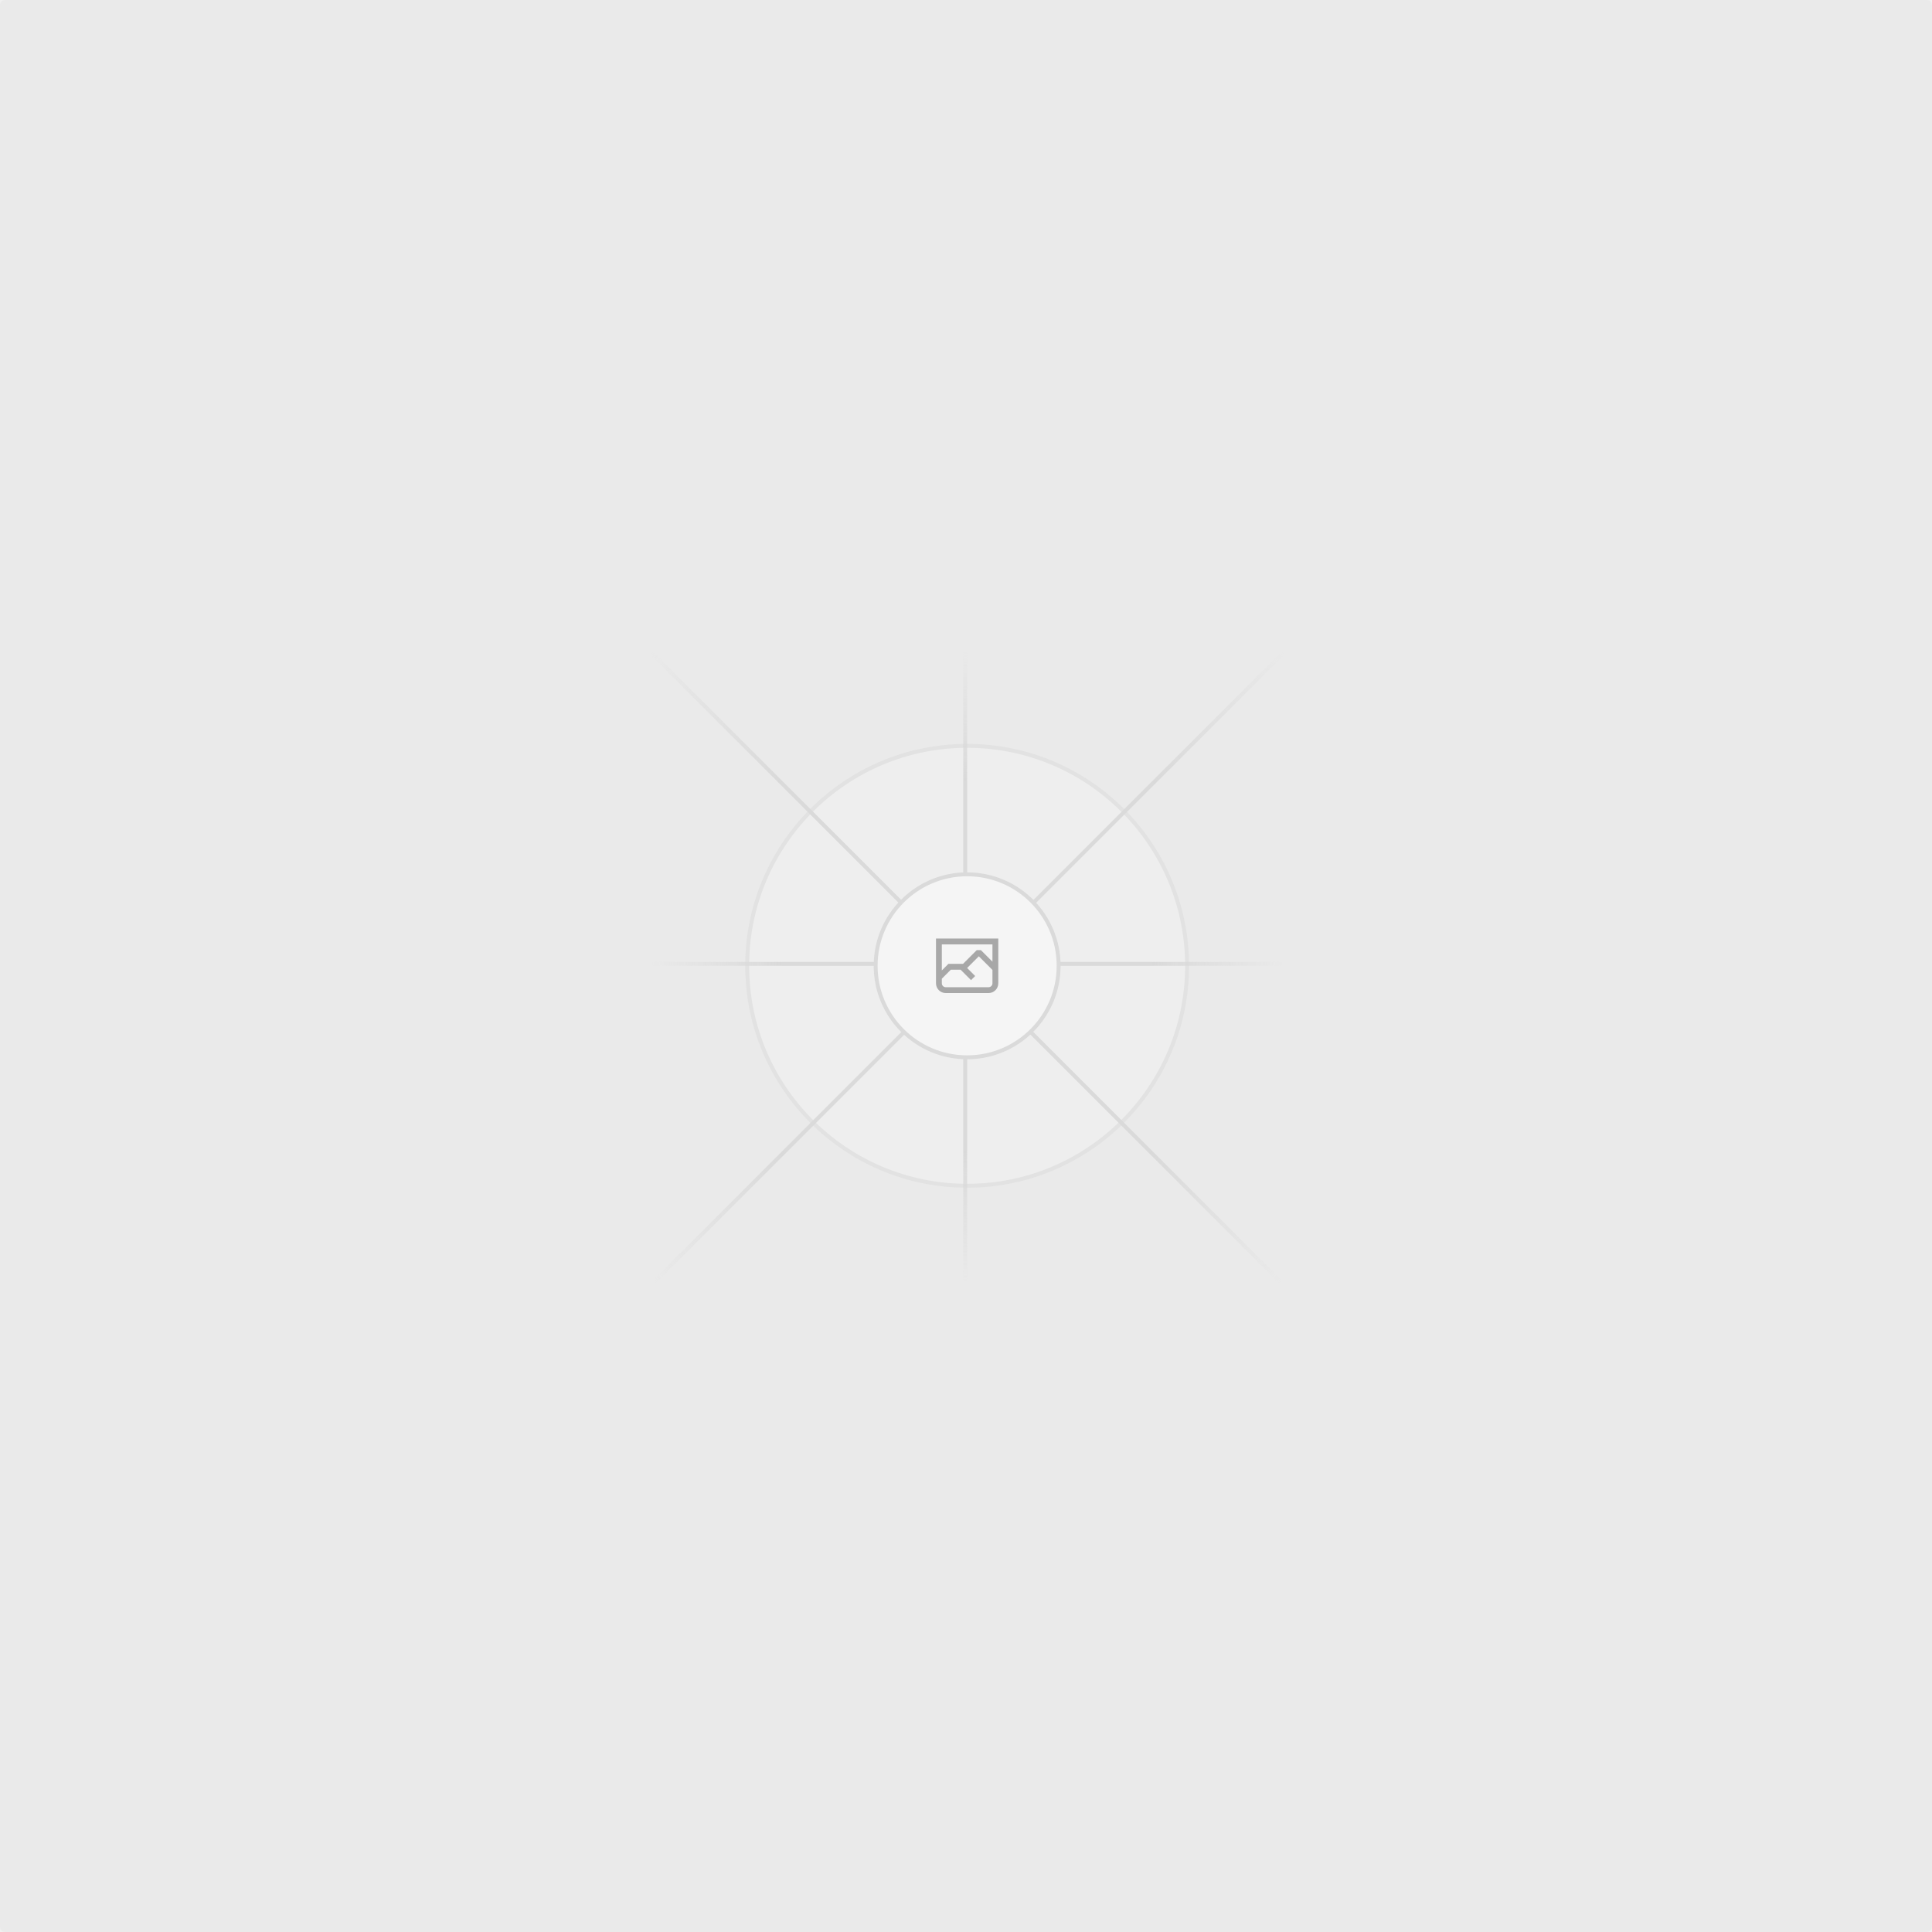
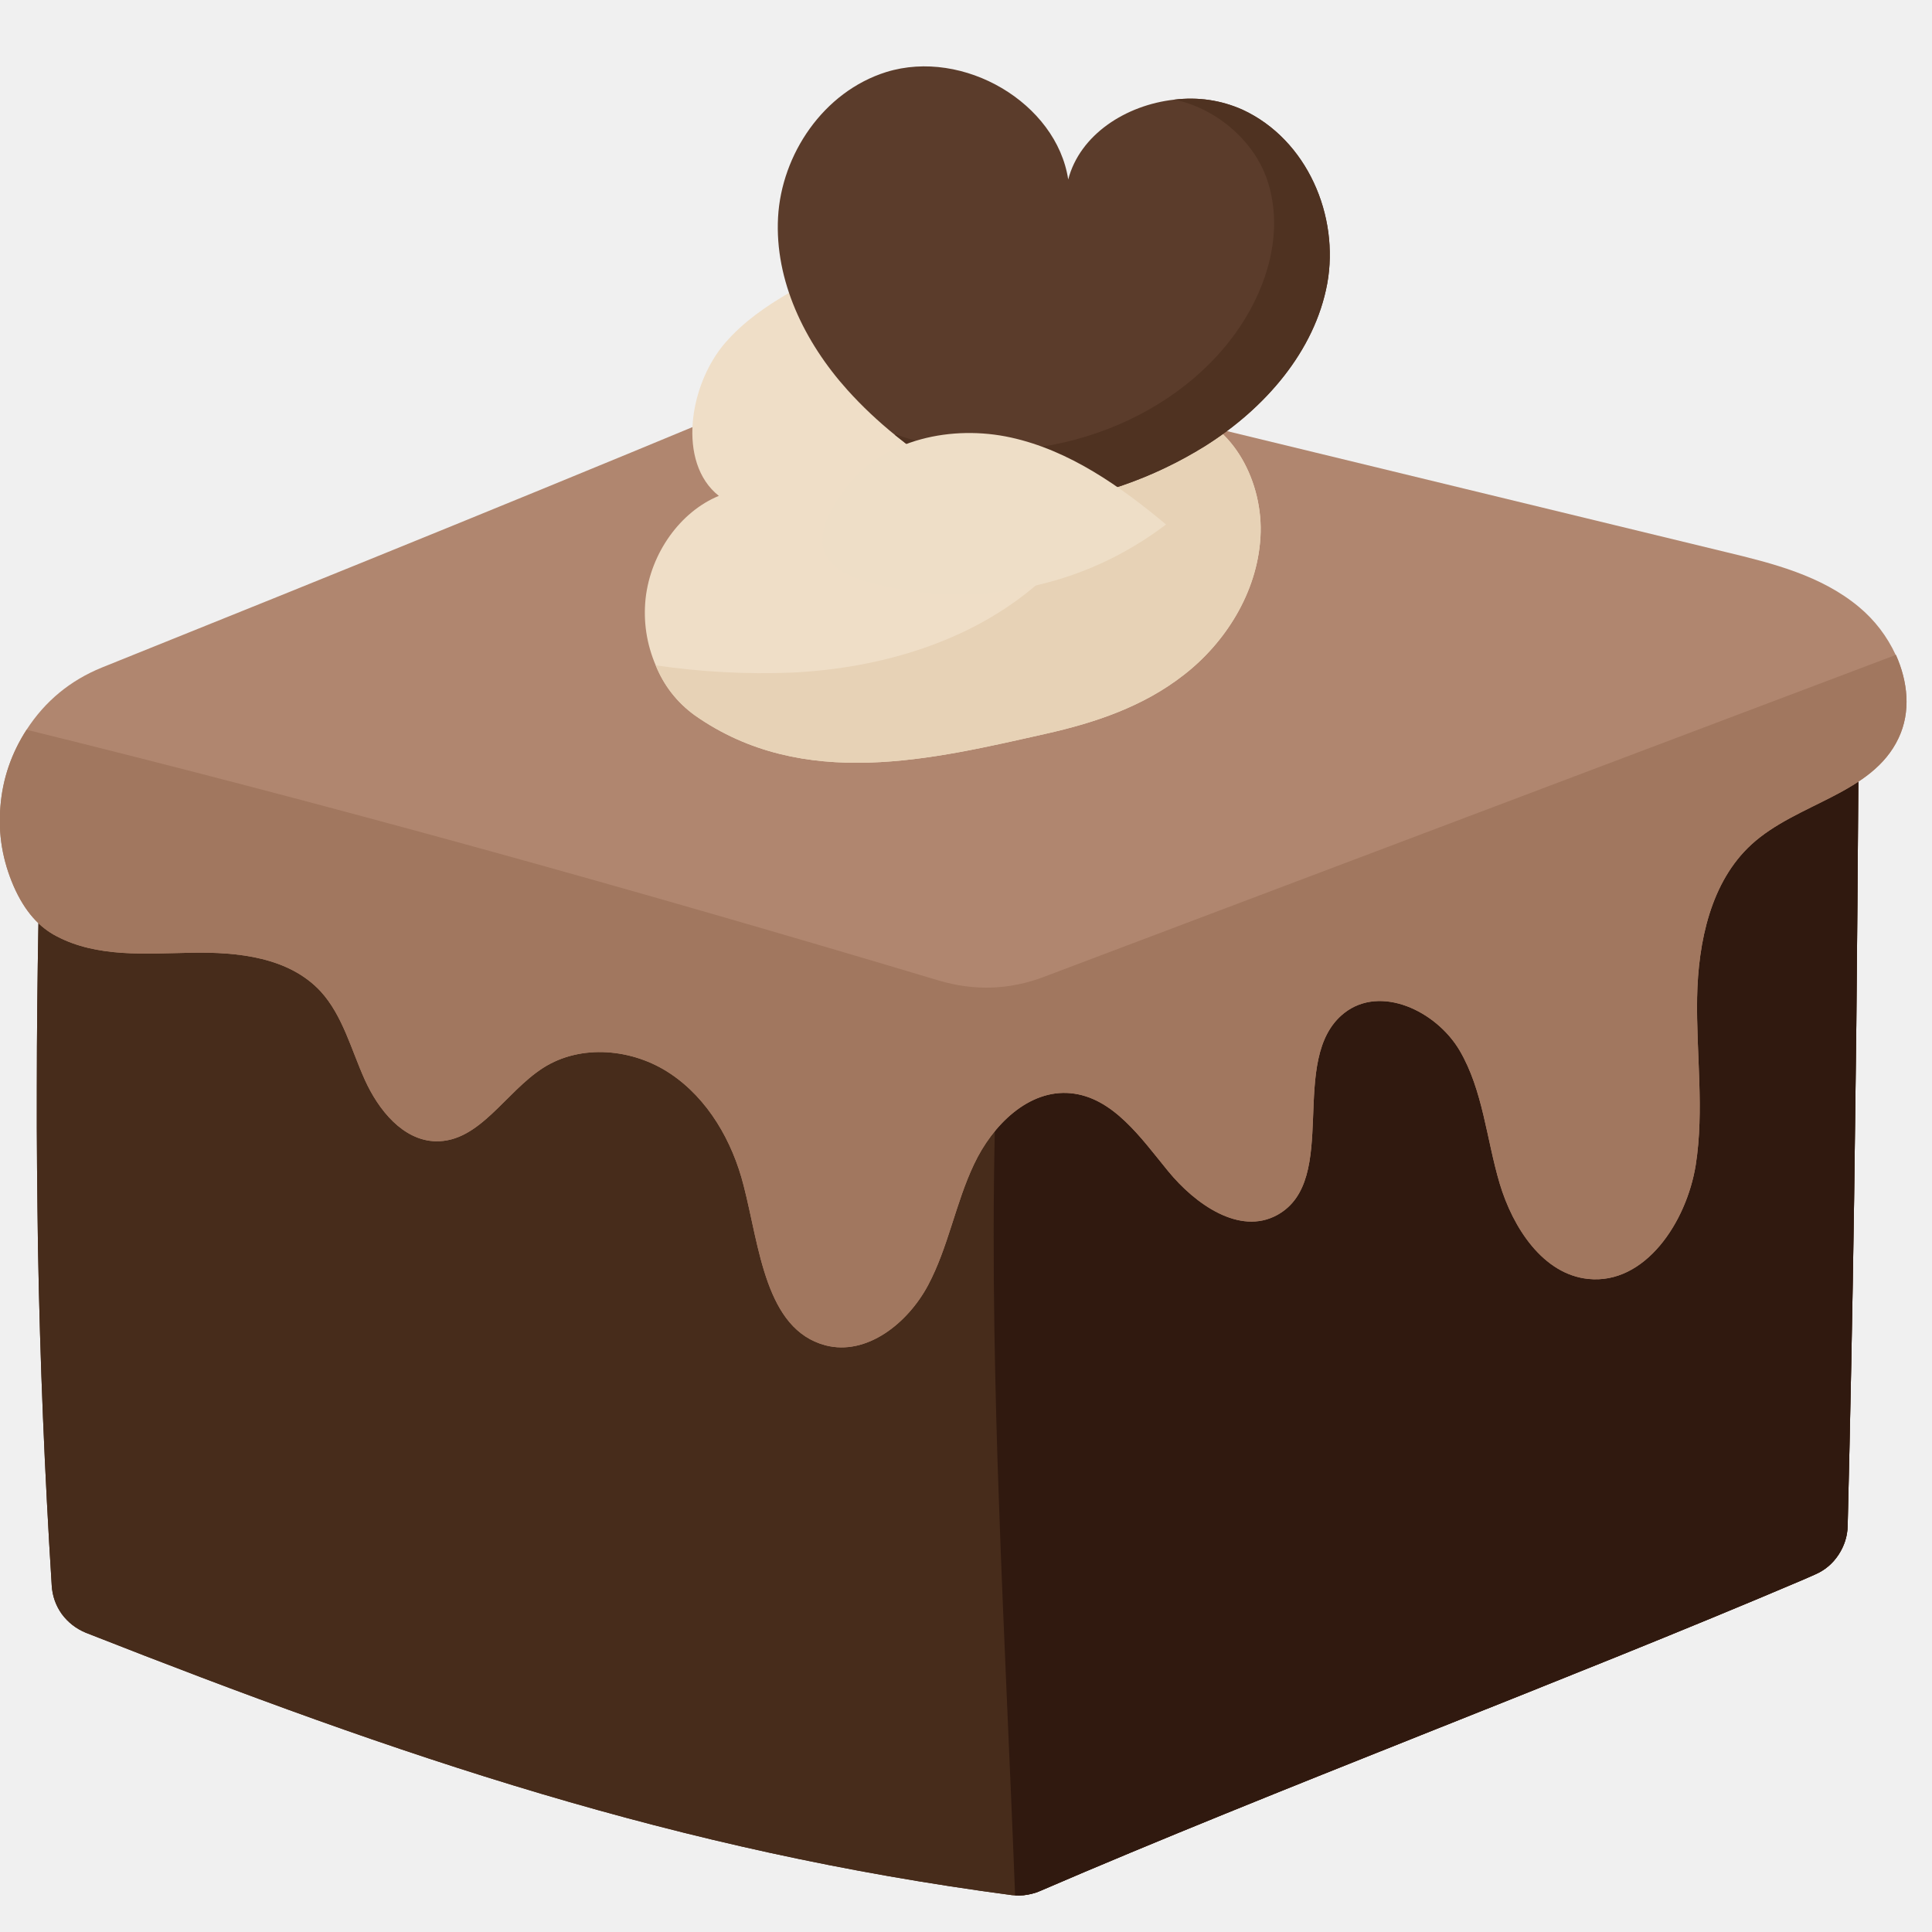
- <svg xmlns="http://www.w3.org/2000/svg" width="1200" height="1200" fill="none">
-   <rect width="1200" height="1200" fill="#EAEAEA" rx="3" />
-   <g opacity=".5">
-     <g opacity=".5">
-       <path fill="#FAFAFA" d="M600.709 736.5c-75.454 0-136.621-61.167-136.621-136.62 0-75.454 61.167-136.621 136.621-136.621 75.453 0 136.62 61.167 136.62 136.621 0 75.453-61.167 136.62-136.62 136.62Z" />
-       <path stroke="#C9C9C9" stroke-width="2.418" d="M600.709 736.5c-75.454 0-136.621-61.167-136.621-136.62 0-75.454 61.167-136.621 136.621-136.621 75.453 0 136.62 61.167 136.62 136.621 0 75.453-61.167 136.62-136.62 136.62Z" />
-     </g>
-     <path stroke="url(#a)" stroke-width="2.418" d="M0-1.209h553.581" transform="scale(1 -1) rotate(45 1163.11 91.165)" />
-     <path stroke="url(#b)" stroke-width="2.418" d="M404.846 598.671h391.726" />
-     <path stroke="url(#c)" stroke-width="2.418" d="M599.5 795.742V404.017" />
-     <path stroke="url(#d)" stroke-width="2.418" d="m795.717 796.597-391.441-391.44" />
-     <path fill="#fff" d="M600.709 656.704c-31.384 0-56.825-25.441-56.825-56.824 0-31.384 25.441-56.825 56.825-56.825 31.383 0 56.824 25.441 56.824 56.825 0 31.383-25.441 56.824-56.824 56.824Z" />
-     <g clip-path="url(#e)">
-       <path fill="#666" fill-rule="evenodd" d="M616.426 586.58h-31.434v16.176l3.553-3.554.531-.531h9.068l.074-.074 8.463-8.463h2.565l7.18 7.181V586.58Zm-15.715 14.654 3.698 3.699 1.283 1.282-2.565 2.565-1.282-1.283-5.2-5.199h-6.066l-5.514 5.514-.073.073v2.876a2.418 2.418 0 0 0 2.418 2.418h26.598a2.418 2.418 0 0 0 2.418-2.418v-8.317l-8.463-8.463-7.181 7.181-.071.072Zm-19.347 5.442v4.085a6.045 6.045 0 0 0 6.046 6.045h26.598a6.044 6.044 0 0 0 6.045-6.045v-7.108l1.356-1.355-1.282-1.283-.074-.073v-17.989h-38.689v23.43l-.146.146.146.147Z" clip-rule="evenodd" />
-     </g>
-     <path stroke="#C9C9C9" stroke-width="2.418" d="M600.709 656.704c-31.384 0-56.825-25.441-56.825-56.824 0-31.384 25.441-56.825 56.825-56.825 31.383 0 56.824 25.441 56.824 56.825 0 31.383-25.441 56.824-56.824 56.824Z" />
-   </g>
+ <svg xmlns="http://www.w3.org/2000/svg" width="50" zoomAndPan="magnify" viewBox="0 0 37.5 37.5" height="50" preserveAspectRatio="xMidYMid meet" version="1.0">
  <defs>
-     <linearGradient id="a" x1="554.061" x2="-.48" y1=".083" y2=".087" gradientUnits="userSpaceOnUse">
-       <stop stop-color="#C9C9C9" stop-opacity="0" />
-       <stop offset=".208" stop-color="#C9C9C9" />
-       <stop offset=".792" stop-color="#C9C9C9" />
-       <stop offset="1" stop-color="#C9C9C9" stop-opacity="0" />
-     </linearGradient>
-     <linearGradient id="b" x1="796.912" x2="404.507" y1="599.963" y2="599.965" gradientUnits="userSpaceOnUse">
-       <stop stop-color="#C9C9C9" stop-opacity="0" />
-       <stop offset=".208" stop-color="#C9C9C9" />
-       <stop offset=".792" stop-color="#C9C9C9" />
-       <stop offset="1" stop-color="#C9C9C9" stop-opacity="0" />
-     </linearGradient>
-     <linearGradient id="c" x1="600.792" x2="600.794" y1="403.677" y2="796.082" gradientUnits="userSpaceOnUse">
-       <stop stop-color="#C9C9C9" stop-opacity="0" />
-       <stop offset=".208" stop-color="#C9C9C9" />
-       <stop offset=".792" stop-color="#C9C9C9" />
-       <stop offset="1" stop-color="#C9C9C9" stop-opacity="0" />
-     </linearGradient>
-     <linearGradient id="d" x1="404.85" x2="796.972" y1="403.903" y2="796.02" gradientUnits="userSpaceOnUse">
-       <stop stop-color="#C9C9C9" stop-opacity="0" />
-       <stop offset=".208" stop-color="#C9C9C9" />
-       <stop offset=".792" stop-color="#C9C9C9" />
-       <stop offset="1" stop-color="#C9C9C9" stop-opacity="0" />
-     </linearGradient>
-     <clipPath id="e">
-       <path fill="#fff" d="M581.364 580.535h38.689v38.689h-38.689z" />
+     <clipPath id="eb2405f4e8">
+       <path d="M 0 8 L 37 8 L 37 36.805 L 0 36.805 Z M 0 8 " clip-rule="nonzero" />
+     </clipPath>
+     <clipPath id="cddd43be98">
+       <path d="M 19 11 L 37 11 L 37 36.805 L 19 36.805 Z M 19 11 " clip-rule="nonzero" />
+     </clipPath>
+     <clipPath id="3b7f8930e9">
+       <path d="M 0 6 L 37.008 6 L 37.008 27 L 0 27 Z M 0 6 " clip-rule="nonzero" />
+     </clipPath>
+     <clipPath id="0356a7e096">
+       <path d="M 0 12 L 37.008 12 L 37.008 27 L 0 27 Z M 0 12 " clip-rule="nonzero" />
+     </clipPath>
+     <clipPath id="a90aac0da1">
+       <path d="M 15 1.277 L 26 1.277 L 26 10 L 15 10 Z M 15 1.277 " clip-rule="nonzero" />
+     </clipPath>
+     <clipPath id="920e37e9d2">
+       <path d="M 17 1.277 L 26 1.277 L 26 10 L 17 10 Z M 17 1.277 " clip-rule="nonzero" />
    </clipPath>
  </defs>
+   <g clip-path="url(#eb2405f4e8)">
+     <path fill="#472c1b" d="M 36.082 13.75 C 36.078 14.227 36.074 14.699 36.07 15.172 C 36.059 16.754 36.047 18.332 36.031 19.906 C 36.016 21.031 36.004 22.156 35.988 23.277 C 35.957 25.406 35.914 27.52 35.863 29.613 C 35.859 29.82 35.797 30.008 35.684 30.18 C 35.57 30.352 35.418 30.48 35.227 30.562 L 35.004 30.66 C 30.336 32.648 24.77 34.727 20.18 36.707 C 20.129 36.73 20.078 36.746 20.027 36.758 C 19.922 36.785 19.812 36.797 19.703 36.789 C 19.684 36.789 19.664 36.785 19.645 36.785 C 13.121 35.922 7.773 34.094 1.664 31.691 C 1.477 31.613 1.32 31.492 1.199 31.328 C 1.082 31.164 1.016 30.977 1.004 30.773 C 0.867 28.594 0.777 26.426 0.738 24.25 C 0.723 23.203 0.711 22.152 0.715 21.102 C 0.715 20.051 0.727 18.992 0.746 17.93 C 0.762 17.062 0.781 16.195 0.805 15.324 C 0.805 15.199 0.812 15.07 0.816 14.945 C 0.816 14.879 0.824 14.816 0.84 14.75 L 0.848 14.727 C 0.855 14.684 0.867 14.641 0.883 14.602 C 0.891 14.582 0.898 14.562 0.906 14.543 C 0.914 14.527 0.926 14.504 0.938 14.484 L 0.949 14.457 C 0.984 14.402 1.02 14.348 1.062 14.297 L 1.098 14.258 L 1.113 14.242 C 1.141 14.211 1.172 14.18 1.207 14.152 C 1.219 14.141 1.234 14.133 1.25 14.121 L 1.293 14.09 C 1.309 14.078 1.324 14.07 1.34 14.062 L 1.387 14.035 C 6.32 11.457 13.168 8.629 18.762 8.941 C 23.969 9.23 27.598 10.375 32.094 11.75 C 33.117 12.062 34.188 12.387 35.328 12.719 C 35.387 12.734 35.445 12.758 35.5 12.785 C 35.516 12.793 35.527 12.801 35.543 12.809 C 35.566 12.82 35.594 12.836 35.617 12.852 C 35.66 12.883 35.699 12.914 35.738 12.949 C 35.758 12.969 35.777 12.984 35.793 13.004 C 35.812 13.023 35.828 13.043 35.844 13.062 C 35.906 13.137 35.953 13.219 35.992 13.305 C 36.055 13.449 36.082 13.598 36.082 13.75 Z M 36.082 13.75 " fill-opacity="1" fill-rule="nonzero" />
+     <path fill="#472c1b" d="M 36.082 13.75 C 36.078 14.227 36.074 14.699 36.07 15.172 C 36.059 16.754 36.047 18.332 36.031 19.906 C 36.016 21.031 36.004 22.156 35.988 23.277 C 35.957 25.406 35.914 27.52 35.863 29.613 C 35.859 29.82 35.797 30.008 35.684 30.18 C 35.57 30.352 35.418 30.48 35.227 30.562 L 35.004 30.66 C 30.336 32.648 24.77 34.727 20.18 36.707 C 20.129 36.73 20.078 36.746 20.027 36.758 C 19.922 36.785 19.812 36.797 19.703 36.789 C 19.684 36.789 19.664 36.785 19.645 36.785 C 13.121 35.922 7.773 34.094 1.664 31.691 C 1.477 31.613 1.32 31.492 1.199 31.328 C 1.082 31.164 1.016 30.977 1.004 30.773 C 0.867 28.594 0.777 26.426 0.738 24.25 C 0.723 23.203 0.711 22.152 0.715 21.102 C 0.715 20.051 0.727 18.992 0.746 17.93 C 0.762 17.062 0.781 16.195 0.805 15.324 C 0.805 15.199 0.812 15.07 0.816 14.945 C 0.816 14.879 0.824 14.816 0.84 14.75 L 0.848 14.727 C 0.855 14.684 0.867 14.641 0.883 14.602 C 0.891 14.582 0.898 14.562 0.906 14.543 C 0.914 14.527 0.926 14.504 0.938 14.484 L 0.949 14.457 C 0.984 14.402 1.02 14.348 1.062 14.297 L 1.098 14.258 L 1.113 14.242 C 1.141 14.211 1.172 14.18 1.207 14.152 C 1.219 14.141 1.234 14.133 1.25 14.121 L 1.293 14.09 C 1.309 14.078 1.324 14.07 1.34 14.062 L 1.387 14.035 C 6.32 11.457 13.168 8.629 18.762 8.941 C 23.969 9.23 27.598 10.375 32.094 11.75 C 33.117 12.062 34.188 12.387 35.328 12.719 C 35.387 12.734 35.445 12.758 35.5 12.785 C 35.516 12.793 35.527 12.801 35.543 12.809 C 35.566 12.82 35.594 12.836 35.617 12.852 C 35.66 12.883 35.699 12.914 35.738 12.949 C 35.758 12.969 35.777 12.984 35.793 13.004 C 35.812 13.023 35.828 13.043 35.844 13.062 C 35.906 13.137 35.953 13.219 35.992 13.305 C 36.055 13.449 36.082 13.598 36.082 13.75 Z M 36.082 13.75 " fill-opacity="1" fill-rule="nonzero" />
+   </g>
+   <g clip-path="url(#cddd43be98)">
+     <path fill="#30190f" d="M 36.082 13.75 C 36.078 14.227 36.074 14.699 36.07 15.172 C 36.059 16.754 36.047 18.332 36.031 19.906 C 36.016 21.031 36.004 22.156 35.988 23.277 C 35.957 25.406 35.914 27.52 35.863 29.613 C 35.859 29.82 35.797 30.008 35.684 30.18 C 35.57 30.352 35.418 30.48 35.227 30.562 L 35.004 30.66 C 30.336 32.648 24.77 34.727 20.18 36.707 C 20.129 36.73 20.078 36.746 20.027 36.758 C 19.922 36.785 19.812 36.797 19.703 36.789 C 19.605 34.215 19.477 31.68 19.391 29.195 C 19.348 28.059 19.32 26.934 19.301 25.82 C 19.281 24.516 19.281 23.227 19.309 21.957 C 19.324 21.328 19.348 20.699 19.375 20.078 C 19.383 19.906 19.395 19.73 19.402 19.559 C 19.516 19.406 19.637 19.254 19.754 19.105 C 22.773 15.379 27.215 13.062 31.93 11.801 L 32.094 11.754 C 33.117 12.07 34.188 12.395 35.332 12.723 C 35.355 12.73 35.379 12.738 35.402 12.75 L 35.414 12.75 C 35.438 12.758 35.461 12.766 35.48 12.777 C 35.504 12.785 35.523 12.797 35.543 12.809 C 35.547 12.812 35.551 12.812 35.555 12.816 C 35.578 12.828 35.598 12.84 35.617 12.855 C 35.66 12.883 35.703 12.918 35.742 12.953 C 35.762 12.969 35.777 12.988 35.797 13.008 C 35.812 13.023 35.832 13.043 35.848 13.066 C 35.863 13.082 35.875 13.102 35.891 13.121 C 35.902 13.141 35.914 13.156 35.926 13.176 C 35.953 13.219 35.973 13.262 35.996 13.309 C 36.055 13.449 36.086 13.598 36.082 13.75 Z M 36.082 13.75 " fill-opacity="1" fill-rule="nonzero" />
+   </g>
+   <path fill="#b0866f" d="M 35.992 13.312 C 30.426 15.207 25.129 17.625 19.684 19.969 C 19.586 20.016 19.48 20.051 19.375 20.078 C 19.039 20.164 18.699 20.168 18.359 20.094 C 12.602 18.781 6.477 16.902 0.805 15.324 C 0.805 15.195 0.812 15.07 0.816 14.945 C 0.824 14.531 1.016 14.227 1.383 14.031 C 6.32 11.457 13.168 8.629 18.762 8.941 C 23.969 9.23 27.598 10.375 32.094 11.75 C 33.117 12.062 34.184 12.387 35.328 12.719 C 35.645 12.812 35.867 13.012 35.992 13.312 Z M 35.992 13.312 " fill-opacity="1" fill-rule="nonzero" />
+   <g clip-path="url(#3b7f8930e9)">
+     <path fill="#b0866f" d="M 36.852 14.324 C 36.34 15.418 34.879 15.582 33.996 16.391 C 33.207 17.113 32.961 18.277 32.941 19.363 C 32.922 20.449 33.082 21.543 32.914 22.613 C 32.734 23.73 31.926 24.938 30.828 24.824 C 29.953 24.734 29.367 23.836 29.109 22.973 C 28.852 22.109 28.785 21.164 28.332 20.391 C 27.875 19.617 26.793 19.109 26.09 19.664 C 24.973 20.547 26.031 22.91 24.785 23.586 C 24.059 23.98 23.199 23.375 22.672 22.73 C 22.145 22.086 21.602 21.297 20.781 21.219 C 19.965 21.141 19.262 21.84 18.906 22.598 C 18.547 23.352 18.406 24.211 18.012 24.949 C 17.617 25.688 16.82 26.32 16.023 26.113 C 14.855 25.805 14.742 24.203 14.434 23.012 C 14.215 22.148 13.742 21.328 13.012 20.84 C 12.285 20.352 11.277 20.258 10.543 20.727 C 9.805 21.199 9.309 22.172 8.453 22.152 C 7.82 22.133 7.348 21.547 7.082 20.961 C 6.816 20.371 6.652 19.711 6.223 19.242 C 5.605 18.578 4.621 18.477 3.727 18.492 C 2.832 18.508 1.891 18.59 1.098 18.172 C 0.766 18 0.484 17.699 0.266 17.203 C 0.051 16.707 -0.039 16.191 0.008 15.652 C 0.051 15.113 0.223 14.617 0.516 14.164 C 0.875 13.609 1.363 13.207 1.977 12.957 C 6.527 11.129 11.086 9.281 15.723 7.34 C 16.664 6.945 17.633 6.867 18.625 7.109 L 33.496 10.715 C 34.41 10.934 35.352 11.172 36.082 11.781 C 36.391 12.039 36.629 12.352 36.797 12.715 C 37.031 13.23 37.094 13.812 36.852 14.324 Z M 36.852 14.324 " fill-opacity="1" fill-rule="nonzero" />
+   </g>
+   <g clip-path="url(#0356a7e096)">
+     <path fill="#a1775f" d="M 36.852 14.324 C 36.34 15.418 34.879 15.582 33.996 16.391 C 33.207 17.113 32.961 18.277 32.941 19.363 C 32.922 20.449 33.082 21.543 32.914 22.613 C 32.734 23.73 31.926 24.938 30.828 24.824 C 29.953 24.734 29.367 23.836 29.109 22.973 C 28.852 22.109 28.785 21.164 28.332 20.391 C 27.875 19.617 26.793 19.109 26.09 19.664 C 24.973 20.547 26.031 22.91 24.785 23.586 C 24.059 23.98 23.199 23.375 22.672 22.73 C 22.145 22.086 21.602 21.297 20.781 21.219 C 19.965 21.141 19.262 21.84 18.906 22.598 C 18.547 23.352 18.406 24.211 18.012 24.949 C 17.617 25.688 16.82 26.32 16.023 26.113 C 14.855 25.805 14.742 24.203 14.434 23.012 C 14.215 22.148 13.742 21.328 13.012 20.84 C 12.285 20.352 11.277 20.258 10.543 20.727 C 9.805 21.199 9.309 22.172 8.453 22.152 C 7.82 22.133 7.348 21.547 7.082 20.961 C 6.816 20.371 6.652 19.711 6.223 19.242 C 5.605 18.578 4.621 18.477 3.727 18.492 C 2.832 18.508 1.891 18.59 1.098 18.172 C 0.766 18 0.484 17.699 0.266 17.203 C 0.051 16.707 -0.039 16.191 0.008 15.652 C 0.051 15.113 0.223 14.617 0.516 14.164 C 6.348 15.602 12.141 17.211 18.219 19.031 C 18.914 19.238 19.598 19.215 20.273 18.957 L 36.801 12.711 C 37.031 13.23 37.094 13.812 36.852 14.324 Z M 36.852 14.324 " fill-opacity="1" fill-rule="nonzero" />
+   </g>
+   <path fill="#efdec7" d="M 24.465 10.43 C 24.402 11.508 23.777 12.48 22.98 13.098 C 22.188 13.719 21.242 14.031 20.301 14.242 C 18.121 14.73 15.594 15.367 13.484 13.883 C 13.141 13.633 12.887 13.309 12.727 12.914 C 12.551 12.5 12.484 12.066 12.531 11.617 C 12.629 10.734 13.207 9.93 13.953 9.625 C 13.141 8.984 13.371 7.469 14.078 6.652 C 14.789 5.836 15.793 5.473 16.672 4.91 C 17.223 4.555 17.758 4.043 18.059 3.434 C 18.07 3.41 18.082 3.387 18.098 3.367 C 18.164 3.258 18.254 3.176 18.371 3.125 C 18.438 3.09 18.508 3.07 18.582 3.062 C 18.781 3.039 18.953 3.094 19.105 3.223 C 19.766 3.781 20.594 4.156 21.324 4.625 C 22.406 5.32 23.434 6.672 22.988 8.008 C 23.926 8.23 24.531 9.359 24.465 10.43 Z M 24.465 10.43 " fill-opacity="1" fill-rule="nonzero" />
+   <path fill="#e7d2b6" d="M 24.465 10.43 C 24.402 11.508 23.777 12.48 22.98 13.098 C 22.188 13.719 21.242 14.031 20.301 14.242 C 18.121 14.73 15.594 15.367 13.484 13.883 C 13.141 13.633 12.887 13.309 12.727 12.914 C 13.605 13.043 14.488 13.09 15.379 13.055 C 17.113 12.969 18.883 12.445 20.18 11.297 C 20.738 10.805 21.223 10.148 21.242 9.406 C 21.266 8.664 20.648 7.883 19.906 7.953 C 20.23 7.527 20.422 7.055 20.484 6.523 C 20.547 5.996 20.469 5.488 20.254 5 C 20.051 4.57 19.758 4.211 19.379 3.922 C 19 3.633 18.574 3.445 18.105 3.359 C 18.172 3.254 18.262 3.172 18.379 3.117 C 18.449 3.098 18.52 3.078 18.59 3.059 C 18.789 3.035 18.961 3.09 19.113 3.219 C 19.773 3.777 20.602 4.152 21.332 4.621 C 22.414 5.316 23.441 6.668 22.996 8.004 C 23.926 8.23 24.531 9.359 24.465 10.43 Z M 24.465 10.43 " fill-opacity="1" fill-rule="nonzero" />
+   <g clip-path="url(#a90aac0da1)">
+     <path fill="#5b3c2b" d="M 25.762 5.504 C 25.52 6.816 24.555 7.926 23.387 8.66 C 22.371 9.289 21.273 9.668 20.086 9.801 C 19.676 9.844 19.301 9.758 18.953 9.543 C 18.402 9.215 17.879 8.848 17.379 8.449 C 17.047 8.18 16.734 7.887 16.449 7.57 C 15.613 6.641 15.035 5.441 15.102 4.219 C 15.168 3 15.98 1.781 17.203 1.398 C 18.703 0.934 20.508 2 20.734 3.484 C 20.961 2.613 21.852 2.039 22.793 1.934 C 23.254 1.879 23.695 1.941 24.117 2.129 C 25.375 2.711 26 4.195 25.762 5.504 Z M 25.762 5.504 " fill-opacity="1" fill-rule="nonzero" />
+   </g>
+   <g clip-path="url(#920e37e9d2)">
+     <path fill="#4f3221" d="M 25.762 5.504 C 25.52 6.816 24.555 7.926 23.387 8.66 C 22.371 9.289 21.273 9.668 20.086 9.801 C 19.676 9.844 19.301 9.758 18.953 9.543 C 18.402 9.215 17.879 8.848 17.379 8.449 C 17.379 8.441 17.379 8.434 17.379 8.43 C 19.605 9.219 22.328 8.488 23.793 6.711 C 24.539 5.805 24.965 4.582 24.594 3.484 C 24.332 2.719 23.594 2.098 22.793 1.934 C 23.25 1.879 23.691 1.941 24.117 2.129 C 25.375 2.711 26 4.195 25.762 5.504 Z M 25.762 5.504 " fill-opacity="1" fill-rule="nonzero" />
+   </g>
+   <path fill="#eedec7" d="M 16.449 9.434 C 17.164 8.52 18.484 8.242 19.621 8.492 C 20.758 8.742 21.742 9.438 22.633 10.18 C 21.824 10.793 20.926 11.199 19.93 11.402 C 18.938 11.602 17.949 11.578 16.965 11.328 C 16.195 11.125 15.438 10.727 16.449 9.434 Z M 16.449 9.434 " fill-opacity="1" fill-rule="nonzero" />
</svg>
